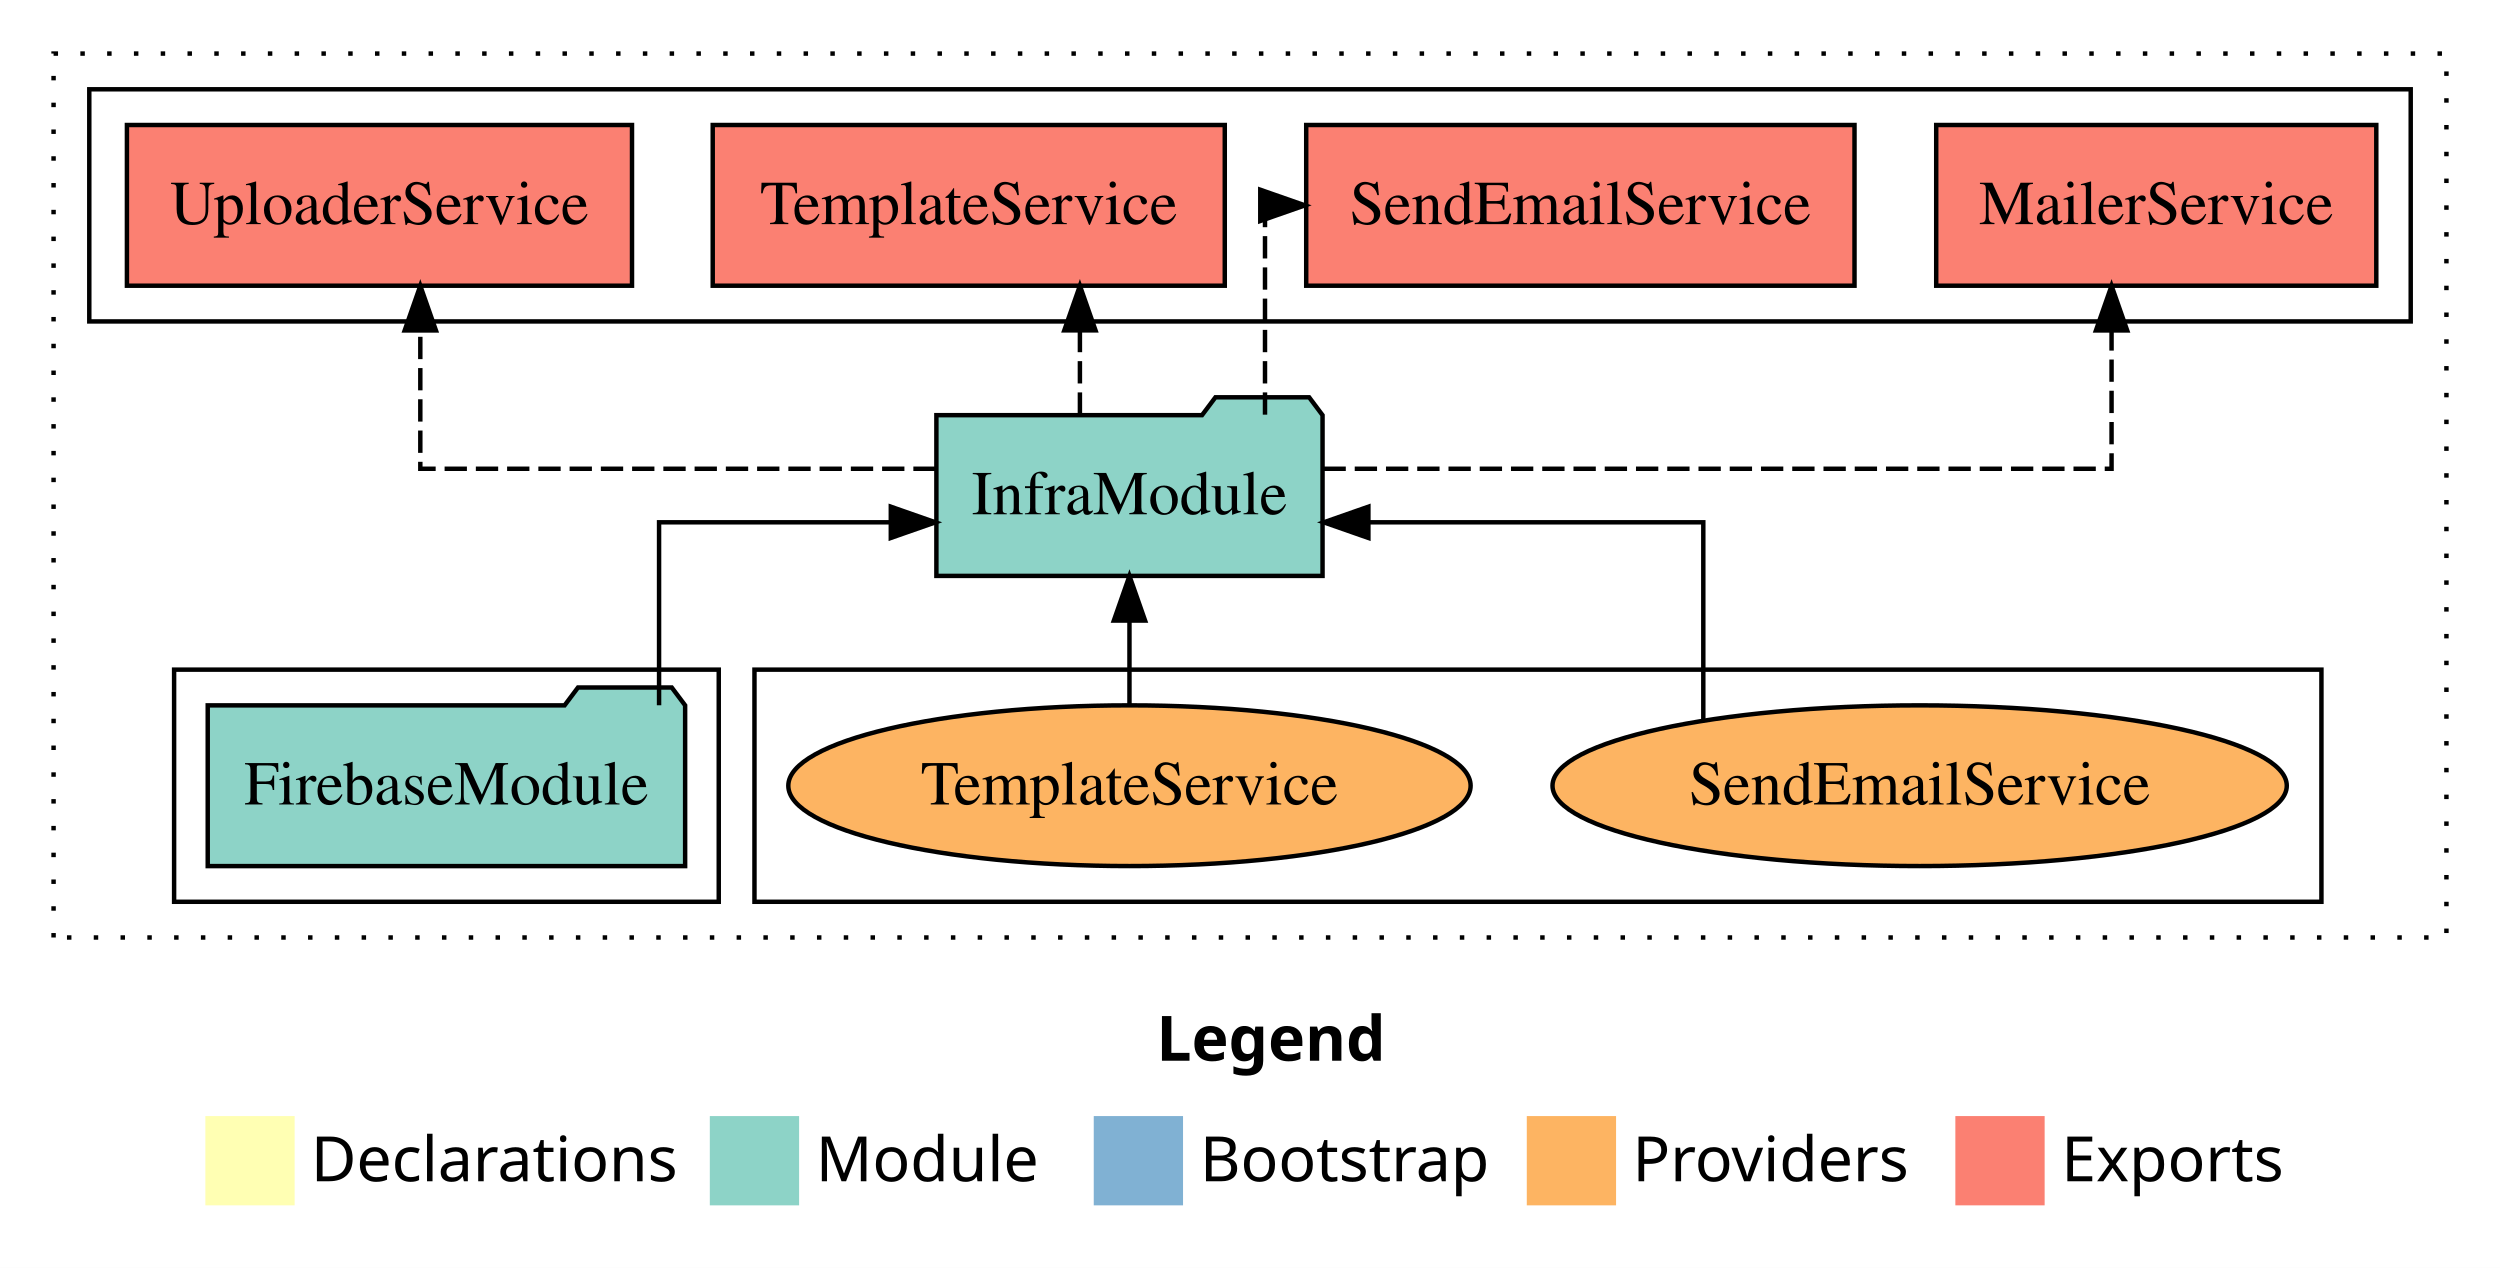
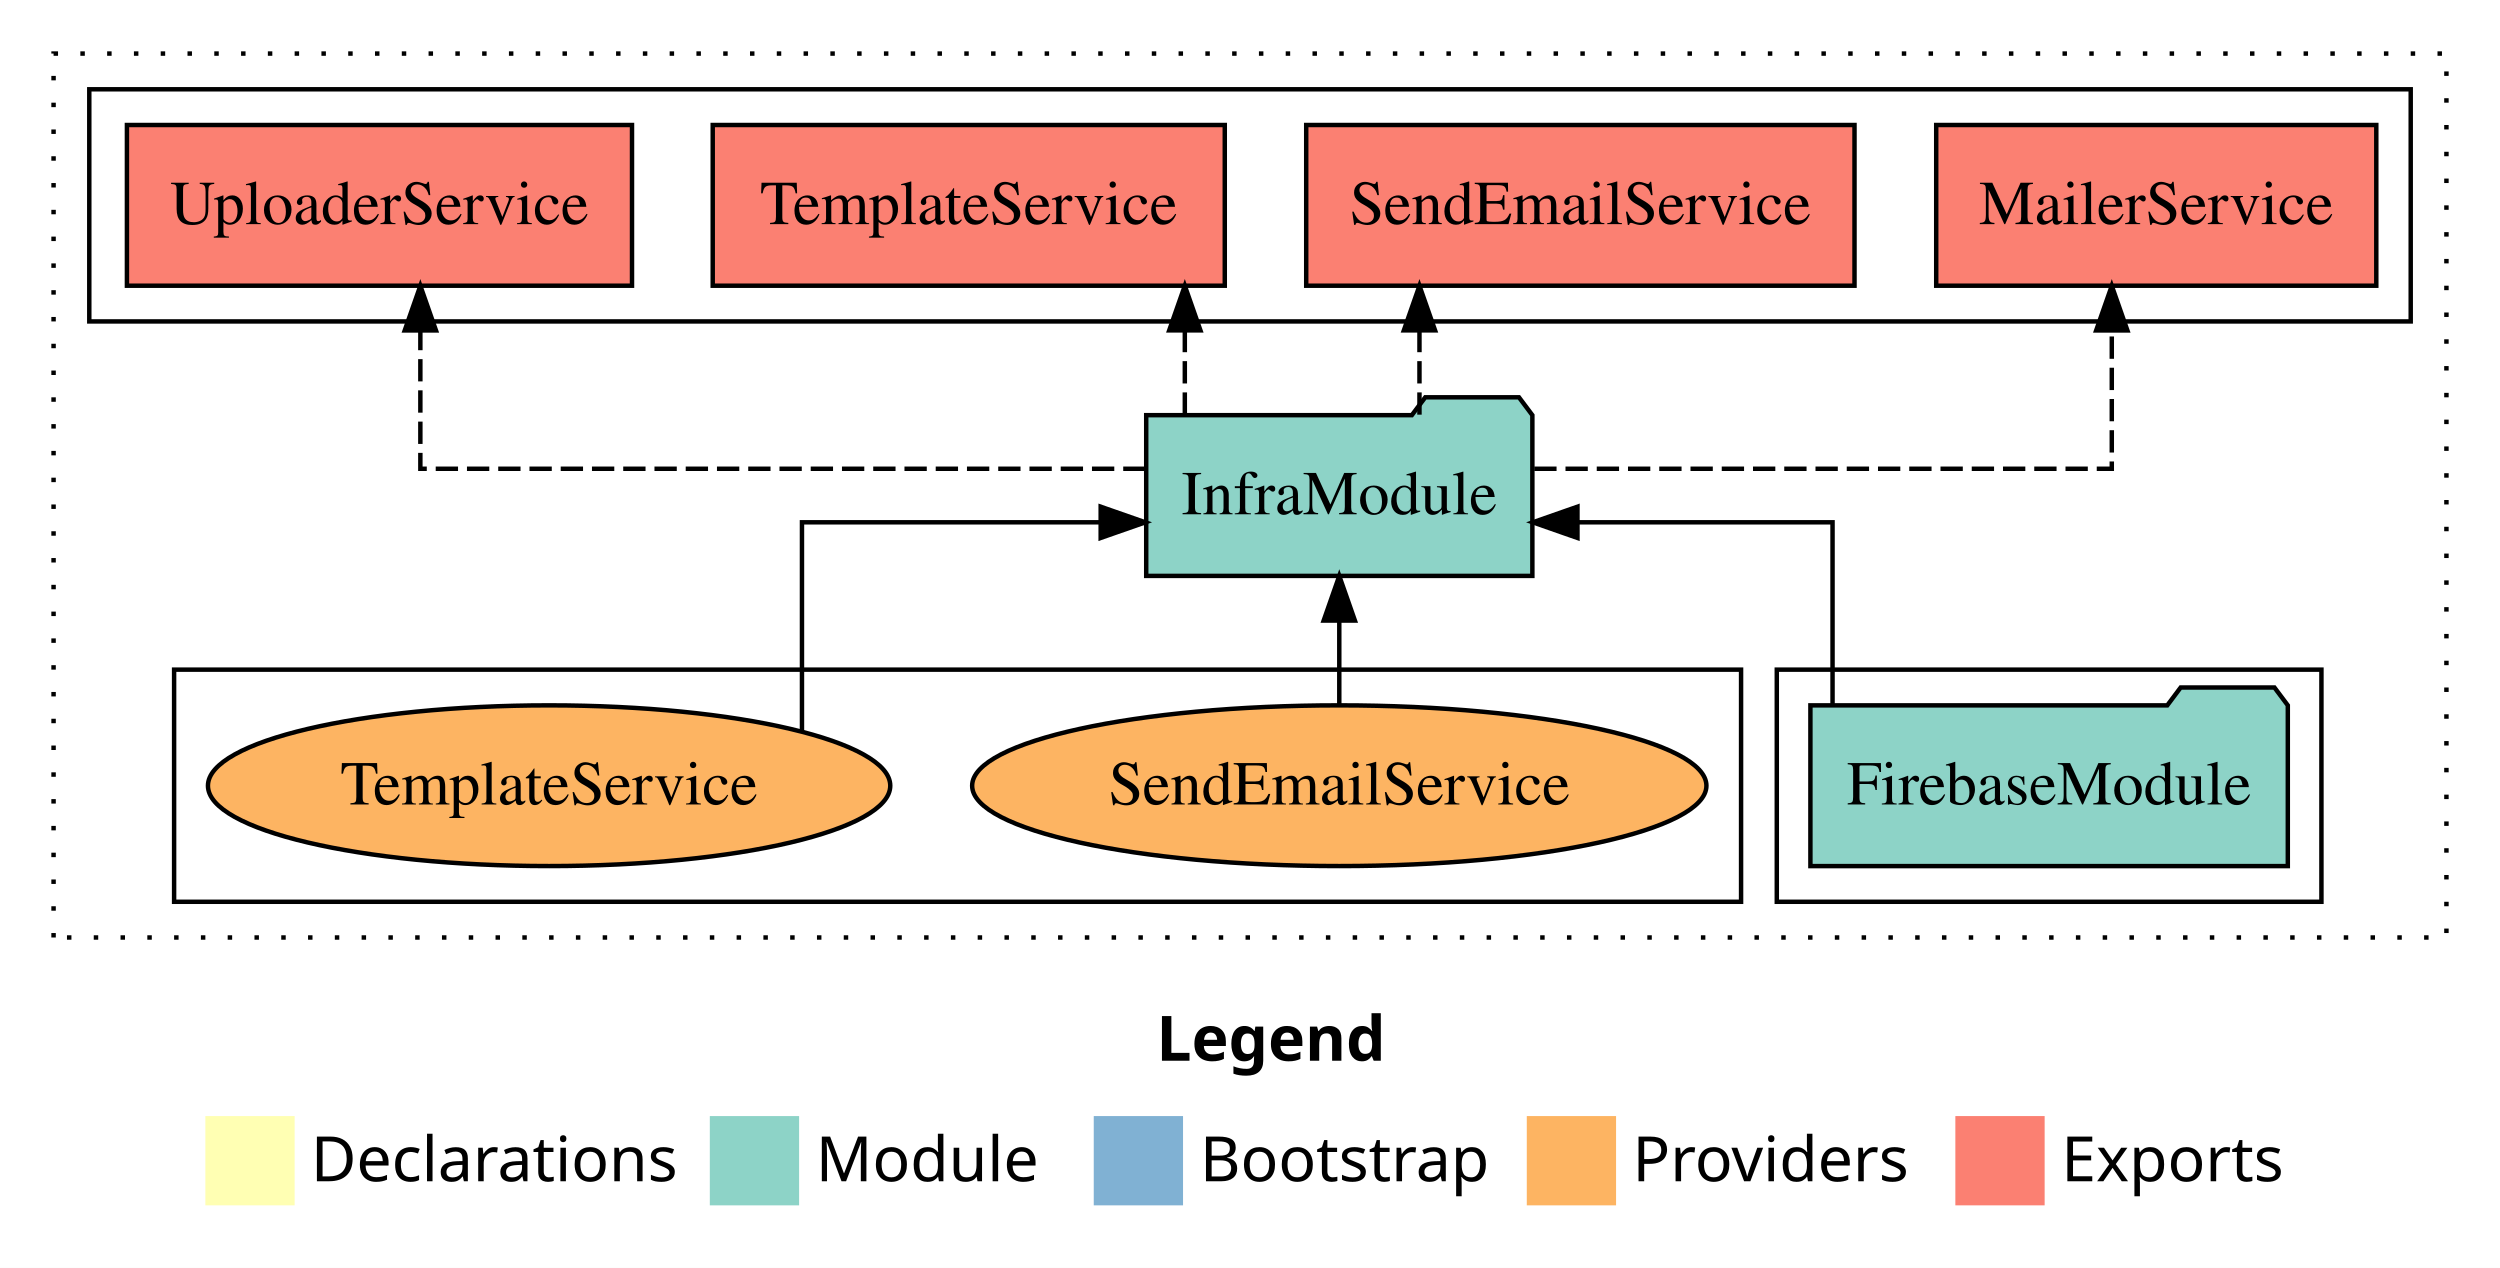
<svg xmlns="http://www.w3.org/2000/svg" width="560pt" height="284pt" viewBox="0.00 0.00 560.00 284.00">
  <g id="graph0" class="graph" transform="scale(1 1) rotate(0) translate(4 280)">
    <polygon fill="white" stroke="transparent" points="-4,4 -4,-280 556,-280 556,4 -4,4" />
    <text text-anchor="start" x="255.01" y="-42.4" font-family="sans-serif" font-weight="bold" font-size="14.00">Legend</text>
    <polygon fill="#ffffb3" stroke="transparent" points="42,-10 42,-30 62,-30 62,-10 42,-10" />
    <text text-anchor="start" x="65.63" y="-15.4" font-family="sans-serif" font-size="14.00">  Declarations</text>
    <polygon fill="#8dd3c7" stroke="transparent" points="155,-10 155,-30 175,-30 175,-10 155,-10" />
    <text text-anchor="start" x="178.73" y="-15.4" font-family="sans-serif" font-size="14.00">  Module</text>
    <polygon fill="#80b1d3" stroke="transparent" points="241,-10 241,-30 261,-30 261,-10 241,-10" />
    <text text-anchor="start" x="264.78" y="-15.4" font-family="sans-serif" font-size="14.00">  Bootstrap</text>
    <polygon fill="#fdb462" stroke="transparent" points="338,-10 338,-30 358,-30 358,-10 338,-10" />
    <text text-anchor="start" x="361.67" y="-15.4" font-family="sans-serif" font-size="14.00">  Providers</text>
    <polygon fill="#fb8072" stroke="transparent" points="434,-10 434,-30 454,-30 454,-10 434,-10" />
    <text text-anchor="start" x="457.73" y="-15.4" font-family="sans-serif" font-size="14.00">  Exports</text>
    <g id="clust1" class="cluster">
      <polygon fill="none" stroke="black" stroke-dasharray="1,5" points="8,-70 8,-268 544,-268 544,-70 8,-70" />
    </g>
-     <g id="clust6" class="cluster">
-       <polygon fill="none" stroke="black" points="165,-78 165,-130 516,-130 516,-78 165,-78" />
-     </g>
    <g id="clust3" class="cluster">
-       <polygon fill="none" stroke="black" points="35,-78 35,-130 157,-130 157,-78 35,-78" />
+       <polygon fill="none" stroke="black" points="394,-78 394,-130 516,-130 516,-78 394,-78" />
    </g>
    <g id="clust4" class="cluster">
      <polygon fill="none" stroke="black" points="16,-208 16,-260 536,-260 536,-208 16,-208" />
    </g>
+     <g id="clust6" class="cluster">
+       <polygon fill="none" stroke="black" points="35,-78 35,-130 386,-130 386,-78 35,-78" />
+     </g>
    <g id="node1" class="node">
-       <polygon fill="#8dd3c7" stroke="black" points="149.47,-122 146.47,-126 125.47,-126 122.47,-122 42.53,-122 42.53,-86 149.47,-86 149.47,-122" />
-       <text text-anchor="middle" x="96" y="-99.8" font-family="Times,serif" font-size="14.00">FirebaseModule</text>
+       <polygon fill="#8dd3c7" stroke="black" points="508.47,-122 505.47,-126 484.47,-126 481.47,-122 401.53,-122 401.53,-86 508.47,-86 508.47,-122" />
+       <text text-anchor="middle" x="455" y="-99.8" font-family="Times,serif" font-size="14.00">FirebaseModule</text>
    </g>
    <g id="node2" class="node">
-       <polygon fill="#8dd3c7" stroke="black" points="292.25,-187 289.25,-191 268.25,-191 265.25,-187 205.75,-187 205.75,-151 292.25,-151 292.25,-187" />
-       <text text-anchor="middle" x="249" y="-164.8" font-family="Times,serif" font-size="14.00">InfraModule</text>
+       <polygon fill="#8dd3c7" stroke="black" points="339.25,-187 336.25,-191 315.25,-191 312.25,-187 252.75,-187 252.75,-151 339.25,-151 339.25,-187" />
+       <text text-anchor="middle" x="296" y="-164.8" font-family="Times,serif" font-size="14.00">InfraModule</text>
    </g>
    <g id="edge1" class="edge">
-       <path fill="none" stroke="black" d="M143.63,-122.02C143.63,-139.37 143.63,-163 143.63,-163 143.63,-163 195.54,-163 195.54,-163" />
-       <polygon fill="black" stroke="black" points="195.54,-166.5 205.54,-163 195.54,-159.5 195.54,-166.5" />
+       <path fill="none" stroke="black" d="M406.49,-122.02C406.49,-139.37 406.49,-163 406.49,-163 406.49,-163 349.35,-163 349.35,-163" />
+       <polygon fill="black" stroke="black" points="349.35,-159.5 339.35,-163 349.35,-166.5 349.35,-159.5" />
    </g>
    <g id="node3" class="node">
      <polygon fill="#fb8072" stroke="black" points="528.29,-252 429.71,-252 429.71,-216 528.29,-216 528.29,-252" />
      <text text-anchor="middle" x="479" y="-229.8" font-family="Times,serif" font-size="14.00">MailerService </text>
    </g>
    <g id="edge2" class="edge">
-       <path fill="none" stroke="black" stroke-dasharray="5,2" d="M292.46,-175C356.57,-175 468.99,-175 468.99,-175 468.99,-175 468.99,-205.98 468.99,-205.98" />
-       <polygon fill="black" stroke="black" points="465.49,-205.98 468.99,-215.98 472.49,-205.98 465.49,-205.98" />
+       <path fill="none" stroke="black" stroke-dasharray="5,2" d="M339.67,-175C390.93,-175 469.04,-175 469.04,-175 469.04,-175 469.04,-205.98 469.04,-205.98" />
+       <polygon fill="black" stroke="black" points="465.54,-205.98 469.04,-215.98 472.54,-205.98 465.54,-205.98" />
    </g>
    <g id="node4" class="node">
      <polygon fill="#fb8072" stroke="black" points="411.41,-252 288.59,-252 288.59,-216 411.41,-216 411.41,-252" />
      <text text-anchor="middle" x="350" y="-229.8" font-family="Times,serif" font-size="14.00">SendEmailService </text>
    </g>
    <g id="edge3" class="edge">
-       <path fill="none" stroke="black" stroke-dasharray="5,2" d="M279.36,-187.11C279.36,-206.34 279.36,-234 279.36,-234 279.36,-234 280.25,-234 280.25,-234" />
-       <polygon fill="black" stroke="black" points="278.3,-237.5 288.3,-234 278.3,-230.5 278.3,-237.5" />
+       <path fill="none" stroke="black" stroke-dasharray="5,2" d="M313.96,-187.11C313.96,-187.11 313.96,-205.99 313.96,-205.99" />
+       <polygon fill="black" stroke="black" points="310.46,-205.99 313.96,-215.99 317.46,-205.99 310.46,-205.99" />
    </g>
    <g id="node5" class="node">
      <polygon fill="#fb8072" stroke="black" points="270.35,-252 155.65,-252 155.65,-216 270.35,-216 270.35,-252" />
      <text text-anchor="middle" x="213" y="-229.8" font-family="Times,serif" font-size="14.00">TemplateService </text>
    </g>
    <g id="edge4" class="edge">
-       <path fill="none" stroke="black" stroke-dasharray="5,2" d="M237.9,-187.11C237.9,-187.11 237.9,-205.99 237.9,-205.99" />
-       <polygon fill="black" stroke="black" points="234.4,-205.99 237.9,-215.99 241.4,-205.99 234.4,-205.99" />
+       <path fill="none" stroke="black" stroke-dasharray="5,2" d="M261.4,-187.11C261.4,-187.11 261.4,-205.99 261.4,-205.99" />
+       <polygon fill="black" stroke="black" points="257.9,-205.99 261.4,-215.99 264.9,-205.99 257.9,-205.99" />
    </g>
    <g id="node6" class="node">
      <polygon fill="#fb8072" stroke="black" points="137.57,-252 24.43,-252 24.43,-216 137.57,-216 137.57,-252" />
      <text text-anchor="middle" x="81" y="-229.8" font-family="Times,serif" font-size="14.00">UploaderService </text>
    </g>
    <g id="edge5" class="edge">
-       <path fill="none" stroke="black" stroke-dasharray="5,2" d="M205.59,-175C158.56,-175 90.15,-175 90.15,-175 90.15,-175 90.15,-205.98 90.15,-205.98" />
-       <polygon fill="black" stroke="black" points="86.65,-205.98 90.15,-215.98 93.65,-205.98 86.65,-205.98" />
+       <path fill="none" stroke="black" stroke-dasharray="5,2" d="M252.6,-175C192.21,-175 90.16,-175 90.16,-175 90.16,-175 90.16,-205.98 90.16,-205.98" />
+       <polygon fill="black" stroke="black" points="86.66,-205.98 90.16,-215.98 93.66,-205.98 86.66,-205.98" />
    </g>
    <g id="node7" class="node">
-       <ellipse fill="#fdb462" stroke="black" cx="426" cy="-104" rx="82.24" ry="18" />
-       <text text-anchor="middle" x="426" y="-99.8" font-family="Times,serif" font-size="14.00">SendEmailService</text>
+       <ellipse fill="#fdb462" stroke="black" cx="296" cy="-104" rx="82.24" ry="18" />
+       <text text-anchor="middle" x="296" y="-99.8" font-family="Times,serif" font-size="14.00">SendEmailService</text>
    </g>
    <g id="edge6" class="edge">
-       <path fill="none" stroke="black" d="M377.54,-118.58C377.54,-136.06 377.54,-163 377.54,-163 377.54,-163 302.52,-163 302.52,-163" />
-       <polygon fill="black" stroke="black" points="302.52,-159.5 292.52,-163 302.52,-166.5 302.52,-159.5" />
+       <path fill="none" stroke="black" d="M296,-122.11C296,-122.11 296,-140.99 296,-140.99" />
+       <polygon fill="black" stroke="black" points="292.5,-140.99 296,-150.99 299.5,-140.99 292.5,-140.99" />
    </g>
    <g id="node8" class="node">
-       <ellipse fill="#fdb462" stroke="black" cx="249" cy="-104" rx="76.42" ry="18" />
-       <text text-anchor="middle" x="249" y="-99.8" font-family="Times,serif" font-size="14.00">TemplateService</text>
+       <ellipse fill="#fdb462" stroke="black" cx="119" cy="-104" rx="76.42" ry="18" />
+       <text text-anchor="middle" x="119" y="-99.8" font-family="Times,serif" font-size="14.00">TemplateService</text>
    </g>
    <g id="edge7" class="edge">
-       <path fill="none" stroke="black" d="M249,-122.11C249,-122.11 249,-140.99 249,-140.99" />
-       <polygon fill="black" stroke="black" points="245.5,-140.99 249,-150.99 252.5,-140.99 245.5,-140.99" />
+       <path fill="none" stroke="black" d="M175.64,-116.22C175.64,-133.51 175.64,-163 175.64,-163 175.64,-163 242.55,-163 242.55,-163" />
+       <polygon fill="black" stroke="black" points="242.55,-166.5 252.55,-163 242.55,-159.5 242.55,-166.5" />
    </g>
  </g>
</svg>
